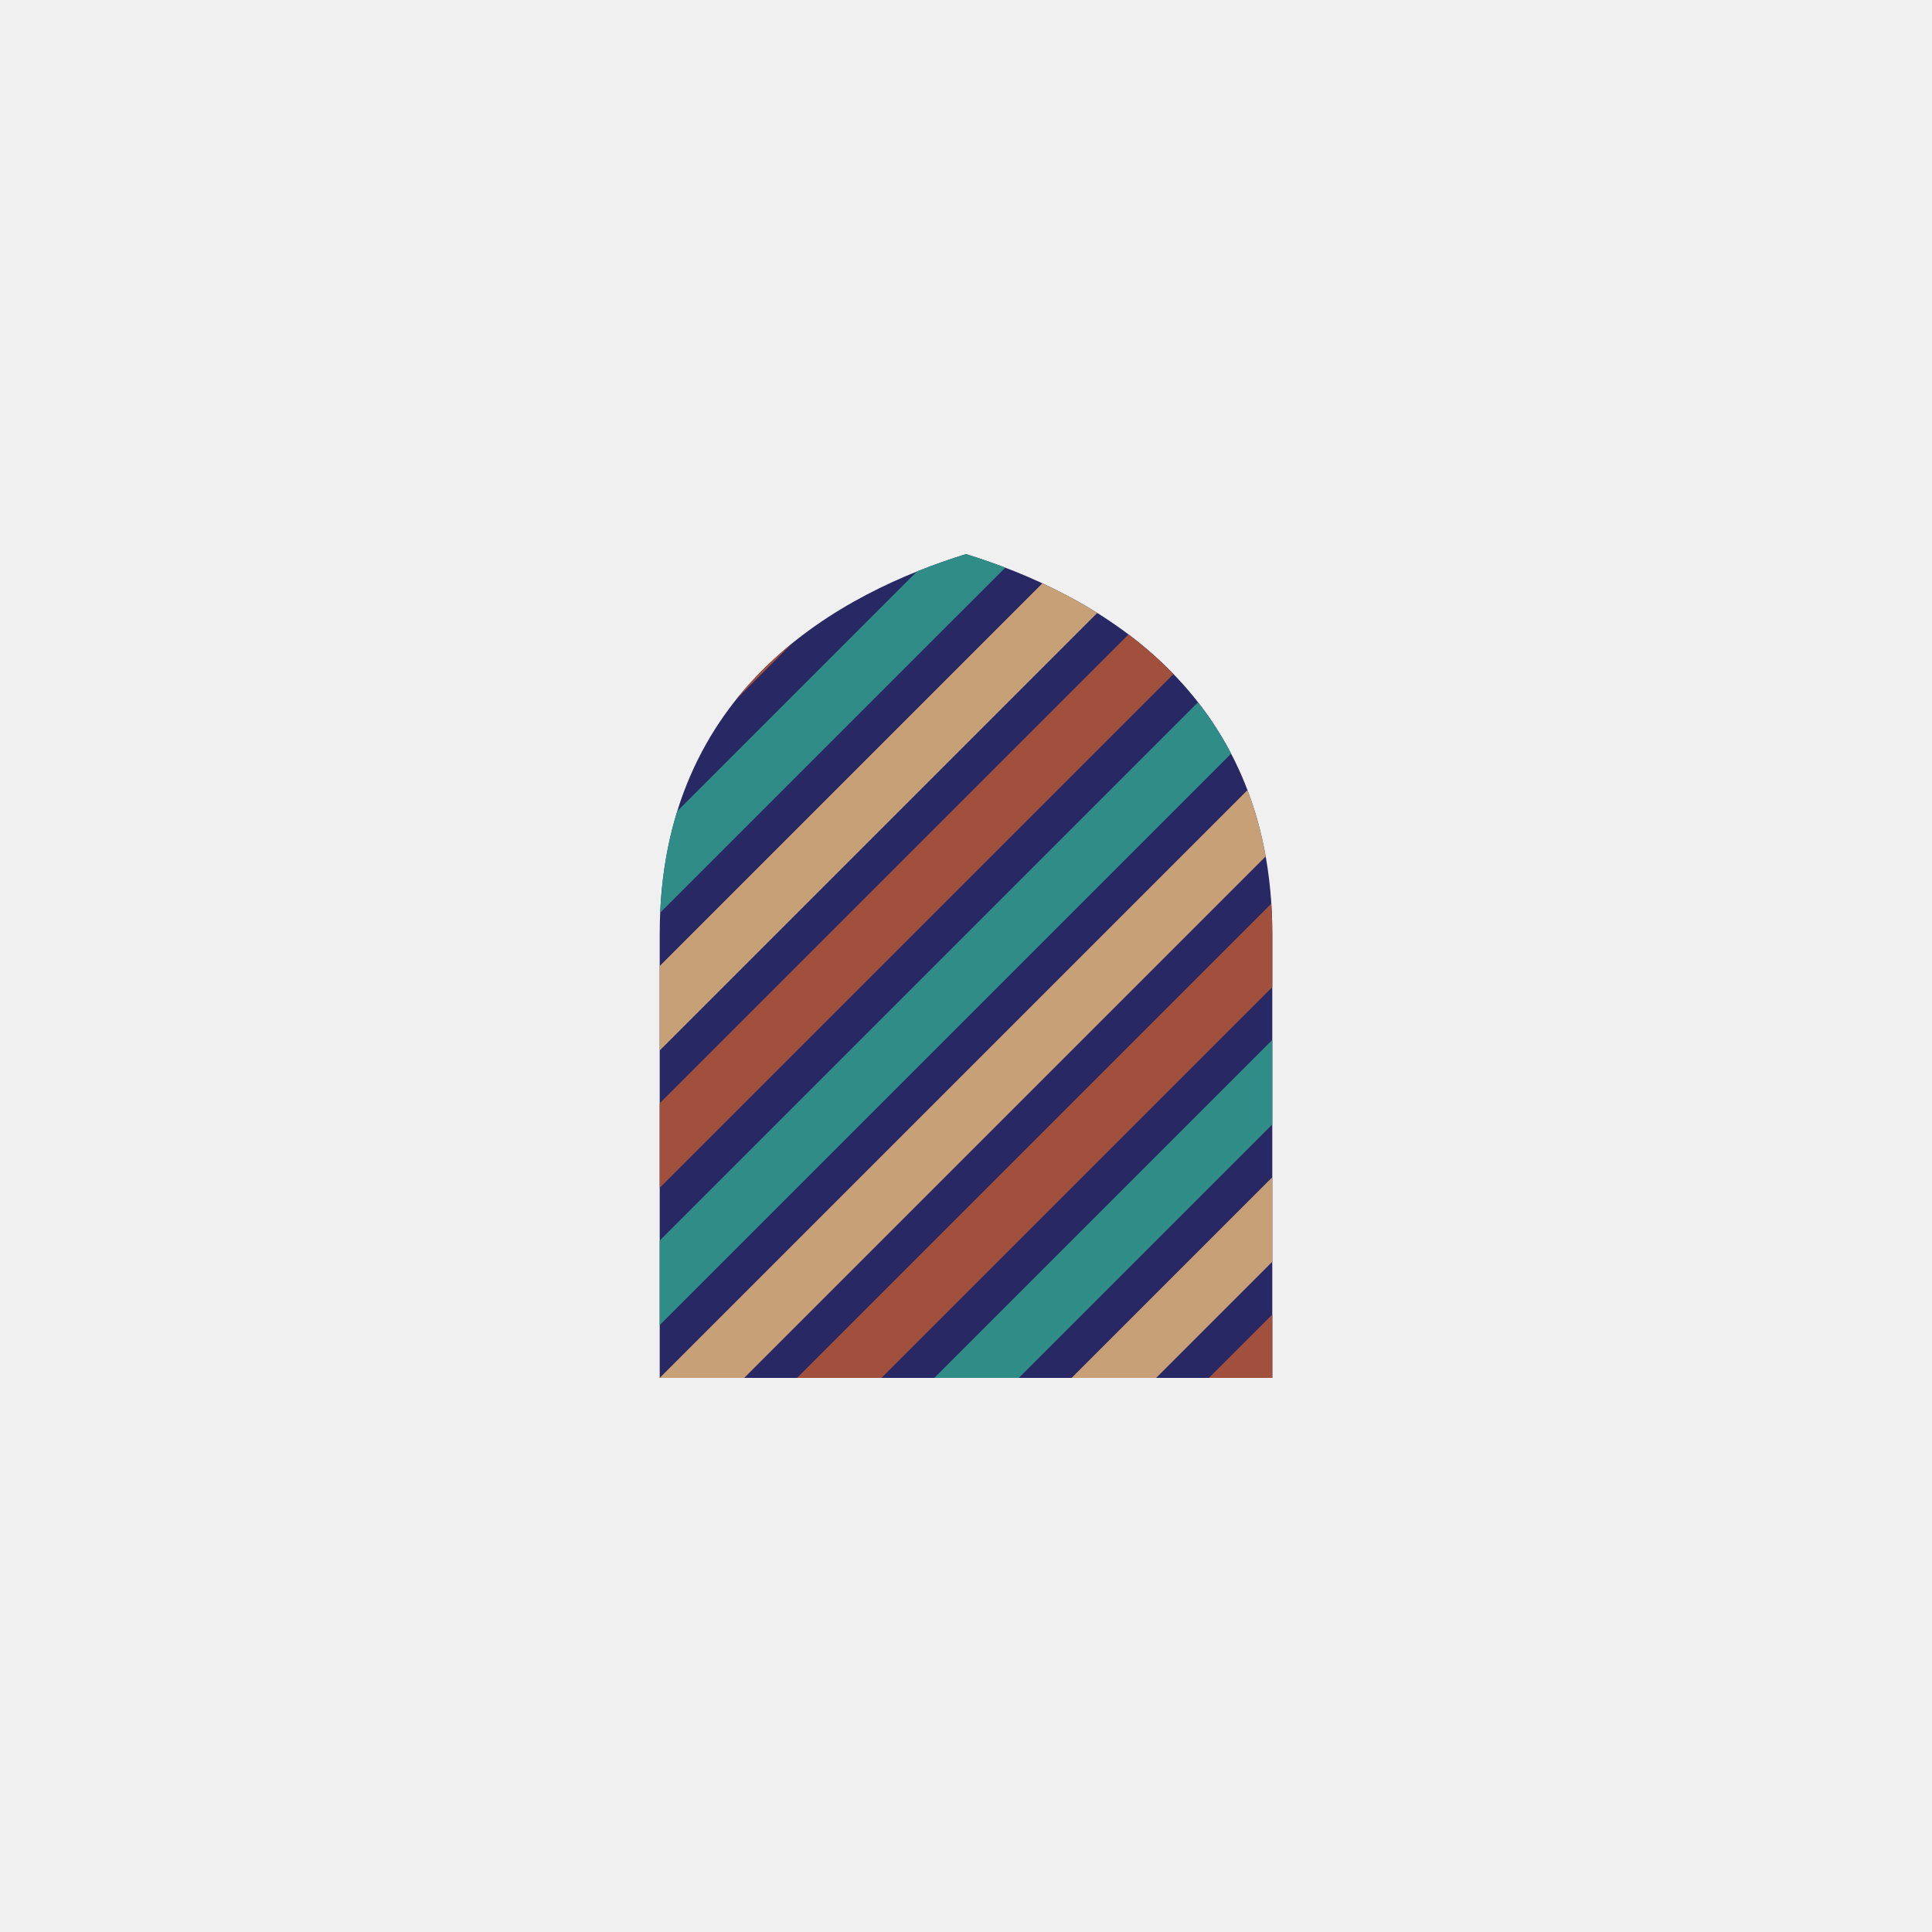
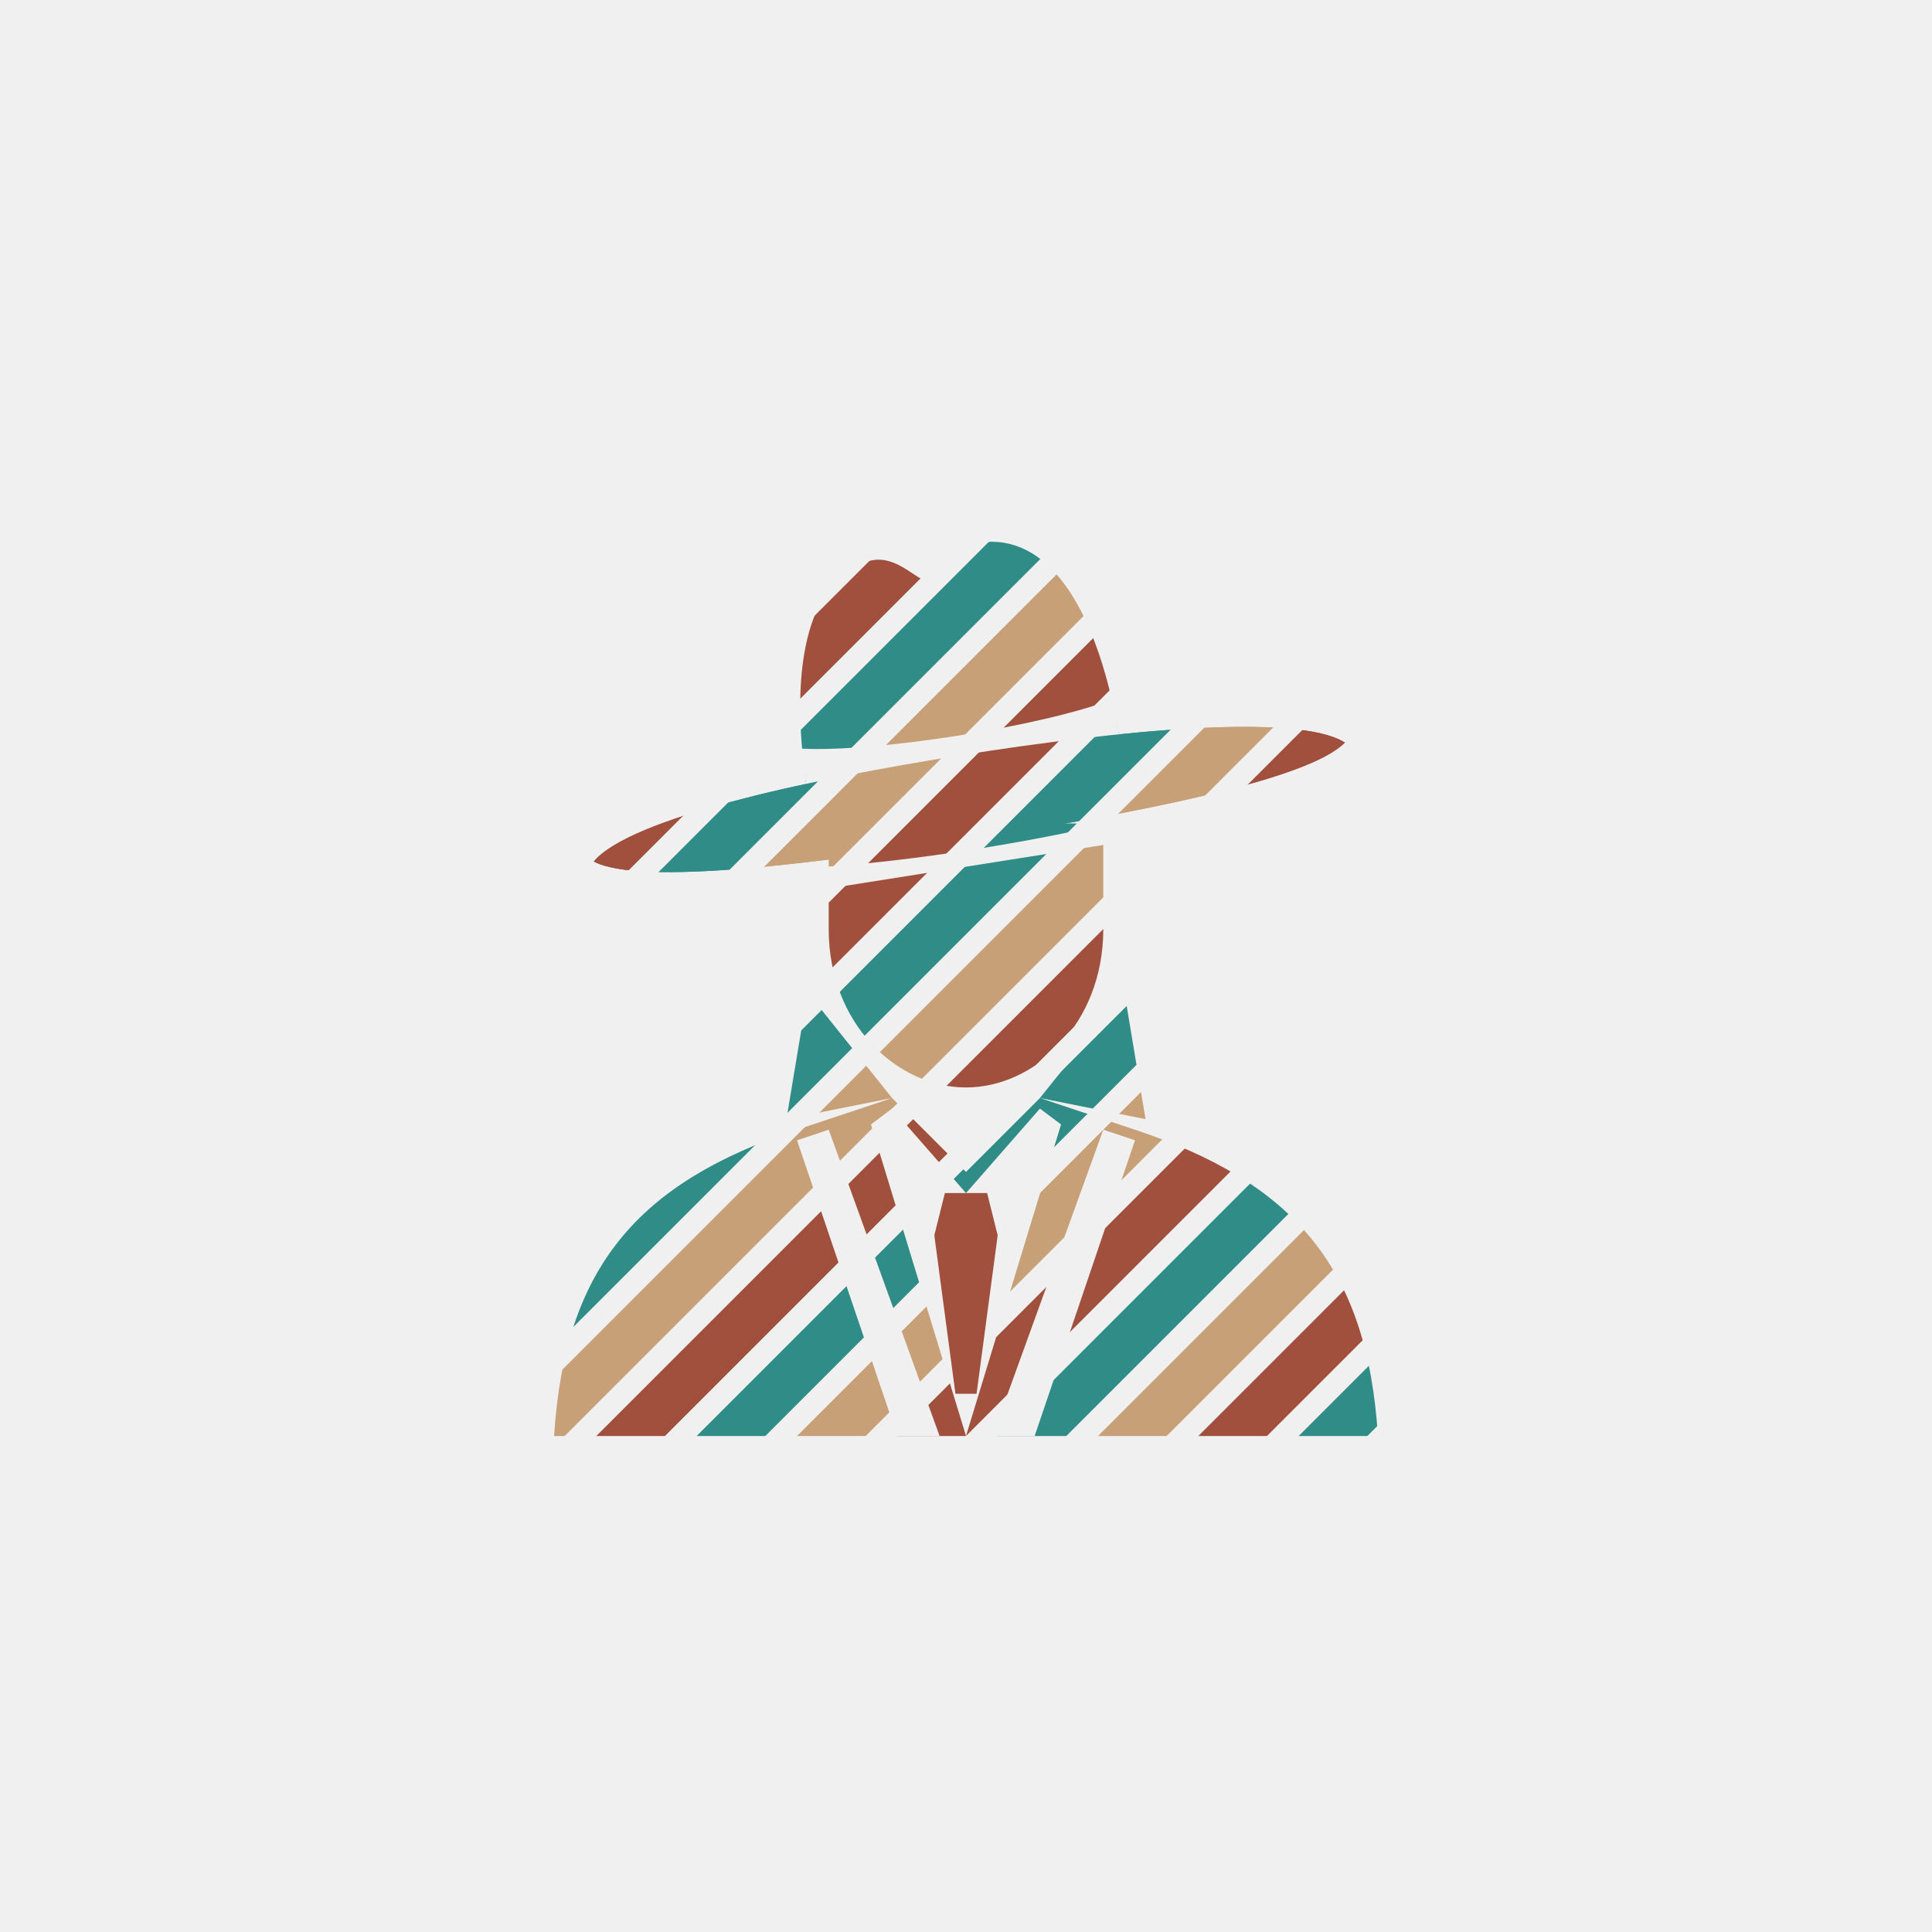
<svg xmlns="http://www.w3.org/2000/svg" width="1024" height="1024" viewBox="0 0 200 200">
-   <g transform="translate(100 100) scale(0.5466667) translate(-100 -100)">
-     <clipPath id="gate">
-       <path d="M42.0,178 L42.0,93.92 C42.0,47.172 76.8,29.192 100,22 C123.2,29.192 158.0,47.172 158.0,93.92 L158.0,178 Z" />
-     </clipPath>
-     <g clip-path="url(#gate)">
-       <rect width="200" height="200" fill="#282864" />
-       <path d="M-240,200 L-224,200 L-24,0 L-40,0 Z" fill="#2f8c86" />
-       <path d="M-214,200 L-198,200 L2,0 L-14,0 Z" fill="#c8a078" />
-       <path d="M-188,200 L-172,200 L28,0 L12,0 Z" fill="#a0503c" />
-       <path d="M-162,200 L-146,200 L54,0 L38,0 Z" fill="#2f8c86" />
-       <path d="M-136,200 L-120,200 L80,0 L64,0 Z" fill="#c8a078" />
-       <path d="M-110,200 L-94,200 L106,0 L90,0 Z" fill="#a0503c" />
-       <path d="M-84,200 L-68,200 L132,0 L116,0 Z" fill="#2f8c86" />
-       <path d="M-58,200 L-42,200 L158,0 L142,0 Z" fill="#c8a078" />
-       <path d="M-32,200 L-16,200 L184,0 L168,0 Z" fill="#a0503c" />
-       <path d="M-6,200 L10,200 L210,0 L194,0 Z" fill="#2f8c86" />
-       <path d="M20,200 L36,200 L236,0 L220,0 Z" fill="#c8a078" />
-       <path d="M46,200 L62,200 L262,0 L246,0 Z" fill="#a0503c" />
-       <path d="M72,200 L88,200 L288,0 L272,0 Z" fill="#2f8c86" />
-       <path d="M98,200 L114,200 L314,0 L298,0 Z" fill="#c8a078" />
-       <path d="M124,200 L140,200 L340,0 L324,0 Z" fill="#a0503c" />
-       <path d="M150,200 L166,200 L366,0 L350,0 Z" fill="#2f8c86" />
-       <path d="M176,200 L192,200 L392,0 L376,0 Z" fill="#c8a078" />
-       <path d="M202,200 L218,200 L418,0 L402,0 Z" fill="#a0503c" />
-       <path d="M228,200 L244,200 L444,0 L428,0 Z" fill="#2f8c86" />
+   <g transform="translate(100 100) scale(0.5466667) translate(-100 -107)">
+     <mask id="m" maskUnits="userSpaceOnUse" x="0" y="0" width="200" height="220">
+       <rect width="200" height="220" fill="#000" />
+       <path fill="#fff" d="M74,80 H126 V100 C126,118 113,130 100,130 C87,130 74,118 74,100 ZM22,196 C24,164 38,148 68,138 L86,132 L100,146 L114,132 L132,138 C162,148 176,164 178,196 ZM86,132 L70,112 L66,136 ZM114,132 L130,112 L134,136 Z" />
+       <g transform="rotate(-9 100 72) translate(0,6)">
+         <path fill="#fff" d="M70,64 C70,40 76,24 88,22 C94,21 97,28 100,28 C103,28 106,21 112,22 C124,24 130,40 130,64 ZM28,70 C36,63 70,61 100,61 C130,61 164,63 172,70 C164,76 130,77 100,77 C70,77 36,76 28,70 Z" />
+         <path fill="#000" d="M70,55 C84,58 116,58 130,55 L130,62 C116,65 84,65 70,62 Z" />
+       </g>
+       <g transform="rotate(-9 100 72) translate(0,6)">
+         <path fill="#000" d="M58,76 C76,80 124,80 142,76 L142,82 L58,82 Z" />
+       </g>
+       <path fill="#000" d="M86,134 L100,150 L114,134 L118,137 L100,196 L82,137 ZM68,140 L74,138 L95,196 L87,196 ZM132,140 L126,138 L105,196 L113,196 Z" />
+       <g transform="rotate(-9 100 72) translate(0,6)">
+         <path fill="#fff" d="M28,70 C36,63 70,61 100,61 C130,61 164,63 172,70 C164,76 130,77 100,77 C70,77 36,76 28,70 Z" />
+       </g>
+     </mask>
+     <g mask="url(#m)">
+       <path d="M-260,220 L-247,220 L-27,0 L-40,0 Z" fill="#2f8c86" />
+       <path d="M-241,220 L-228,220 L-8,0 L-21,0 Z" fill="#c8a078" />
+       <path d="M-222,220 L-209,220 L11,0 L-2,0 Z" fill="#a0503c" />
+       <path d="M-203,220 L-190,220 L30,0 L17,0 Z" fill="#2f8c86" />
+       <path d="M-184,220 L-171,220 L49,0 L36,0 Z" fill="#c8a078" />
+       <path d="M-165,220 L-152,220 L68,0 L55,0 Z" fill="#a0503c" />
+       <path d="M-146,220 L-133,220 L87,0 L74,0 Z" fill="#2f8c86" />
+       <path d="M-127,220 L-114,220 L106,0 L93,0 Z" fill="#c8a078" />
+       <path d="M-108,220 L-95,220 L125,0 L112,0 Z" fill="#a0503c" />
+       <path d="M-89,220 L-76,220 L144,0 L131,0 Z" fill="#2f8c86" />
+       <path d="M-70,220 L-57,220 L163,0 L150,0 Z" fill="#c8a078" />
+       <path d="M-51,220 L-38,220 L182,0 L169,0 Z" fill="#a0503c" />
+       <path d="M-32,220 L-19,220 L201,0 L188,0 Z" fill="#2f8c86" />
+       <path d="M-13,220 L0,220 L220,0 L207,0 Z" fill="#c8a078" />
+       <path d="M6,220 L19,220 L239,0 L226,0 Z" fill="#a0503c" />
+       <path d="M25,220 L38,220 L258,0 L245,0 Z" fill="#2f8c86" />
+       <path d="M44,220 L57,220 L277,0 L264,0 Z" fill="#c8a078" />
+       <path d="M63,220 L76,220 L296,0 L283,0 Z" fill="#a0503c" />
+       <path d="M82,220 L95,220 L315,0 L302,0 Z" fill="#2f8c86" />
+       <path d="M101,220 L114,220 L334,0 L321,0 Z" fill="#c8a078" />
+       <path d="M120,220 L133,220 L353,0 L340,0 Z" fill="#a0503c" />
+       <path d="M139,220 L152,220 L372,0 L359,0 Z" fill="#2f8c86" />
+       <path d="M158,220 L171,220 L391,0 L378,0 Z" fill="#c8a078" />
+       <path d="M177,220 L190,220 L410,0 L397,0 Z" fill="#a0503c" />
+       <path d="M196,220 L209,220 L429,0 L416,0 Z" fill="#2f8c86" />
+       <path d="M215,220 L228,220 L448,0 L435,0 Z" fill="#c8a078" />
+       <path d="M234,220 L247,220 L467,0 L454,0 Z" fill="#a0503c" />
+       <path d="M253,220 L266,220 L486,0 L473,0 Z" fill="#2f8c86" />
+       <path d="M272,220 L285,220 L505,0 L492,0 Z" fill="#c8a078" />
+       <path d="M291,220 L304,220 L524,0 L511,0 Z" fill="#a0503c" />
    </g>
+     <path fill="#a0503c" d="M96,150 L104,150 L106,158 L102,188 L98,188 L94,158 Z" />
  </g>
</svg>
